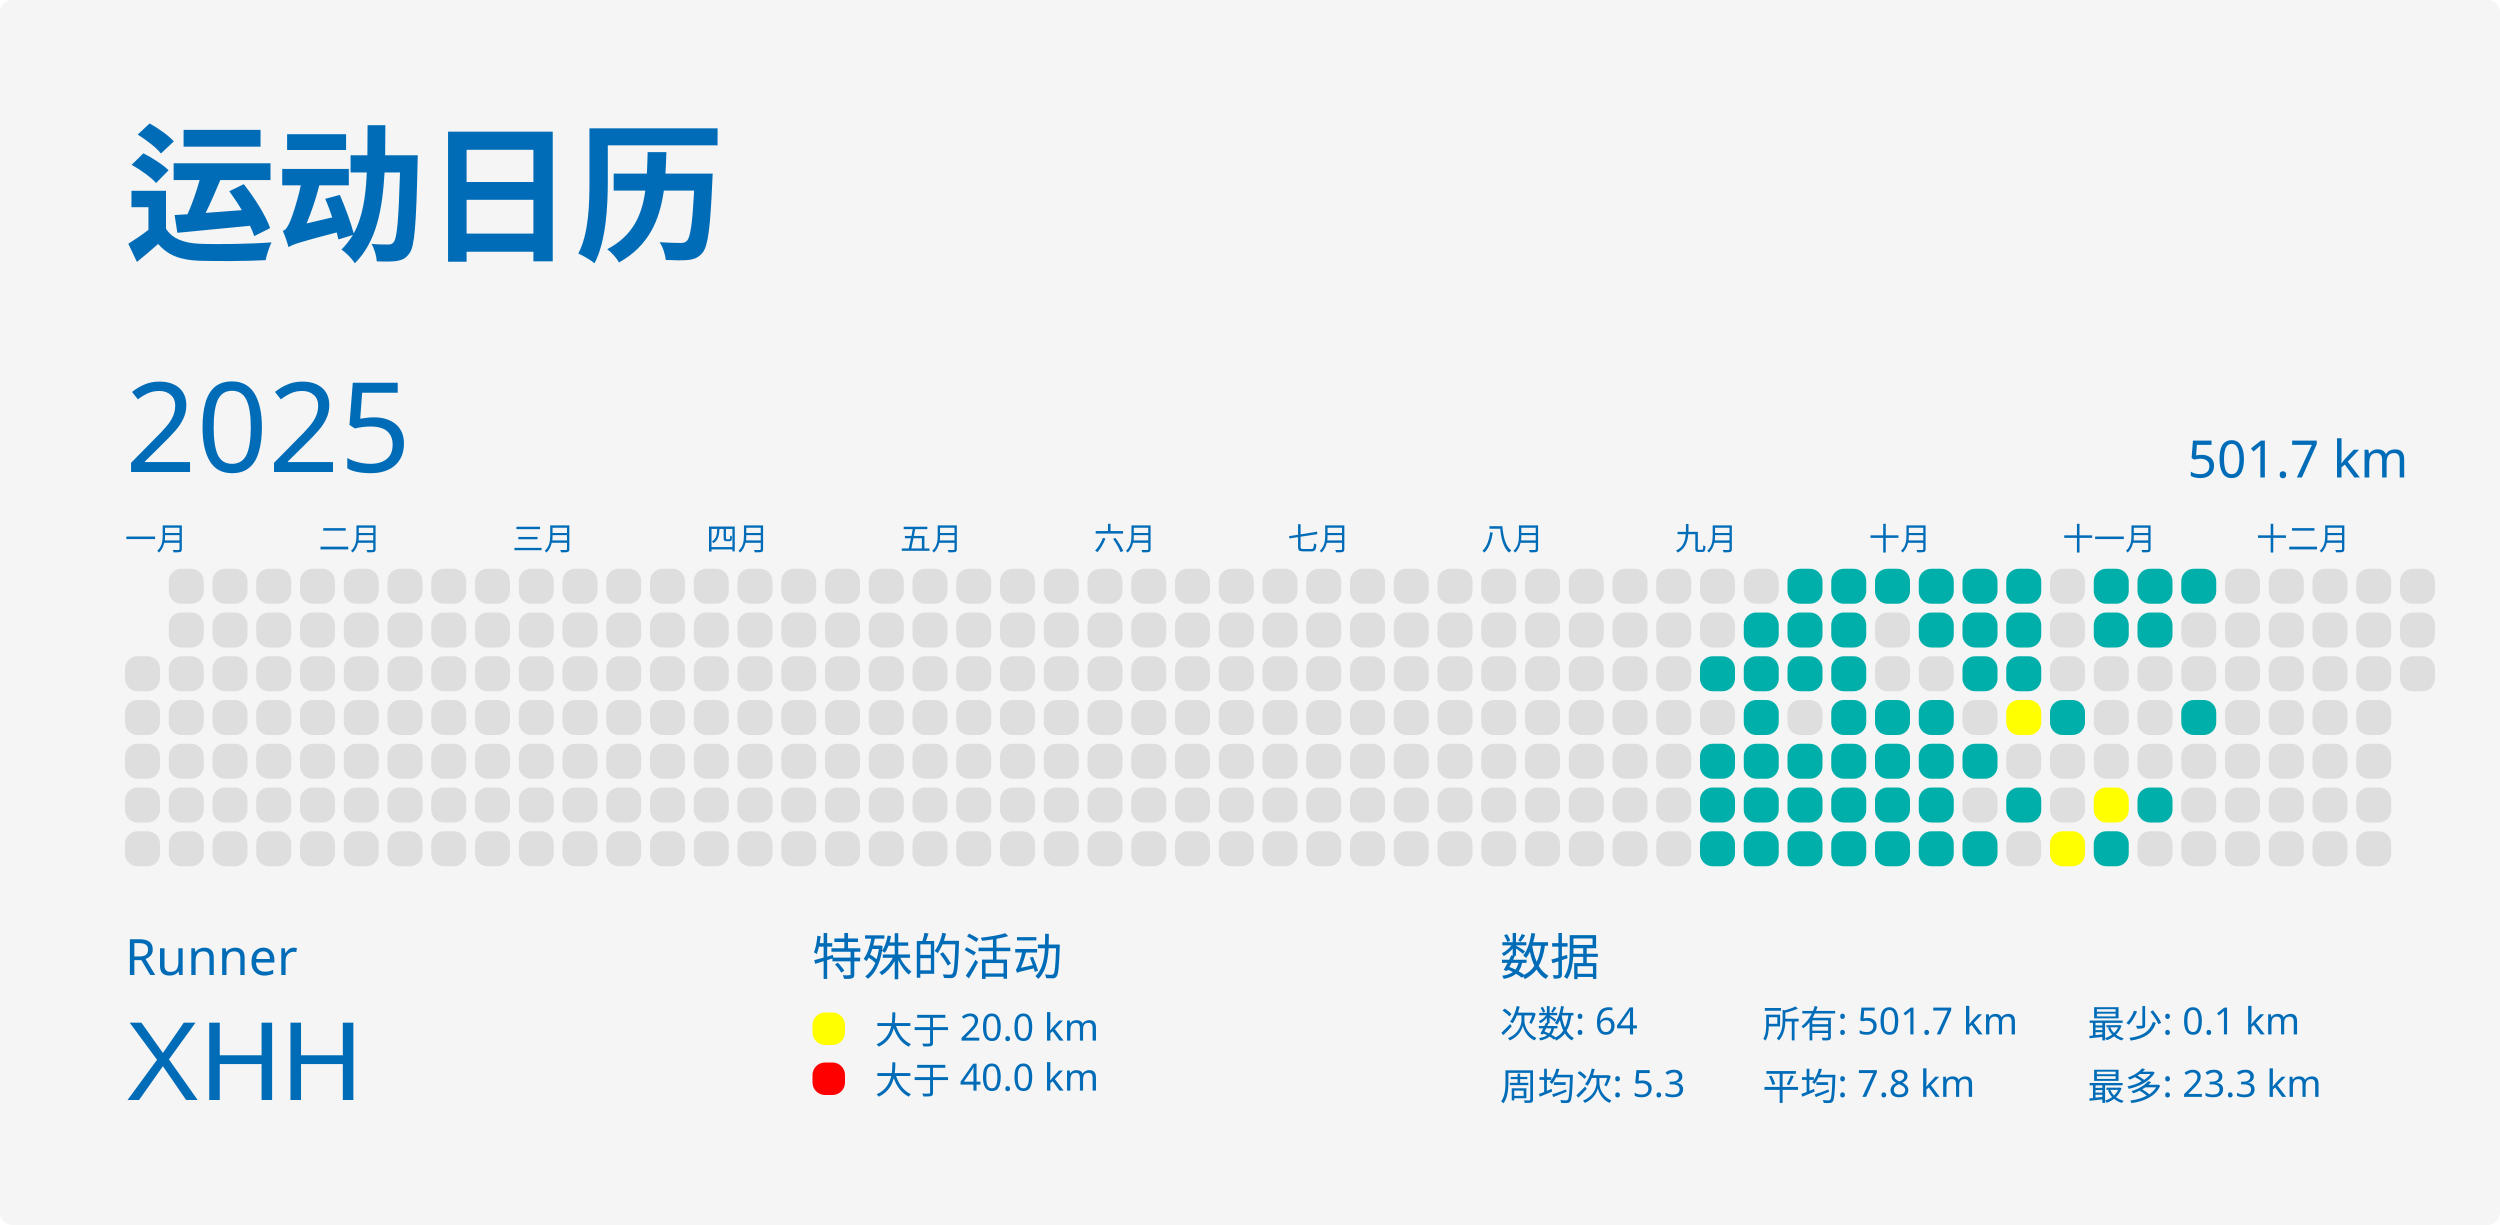
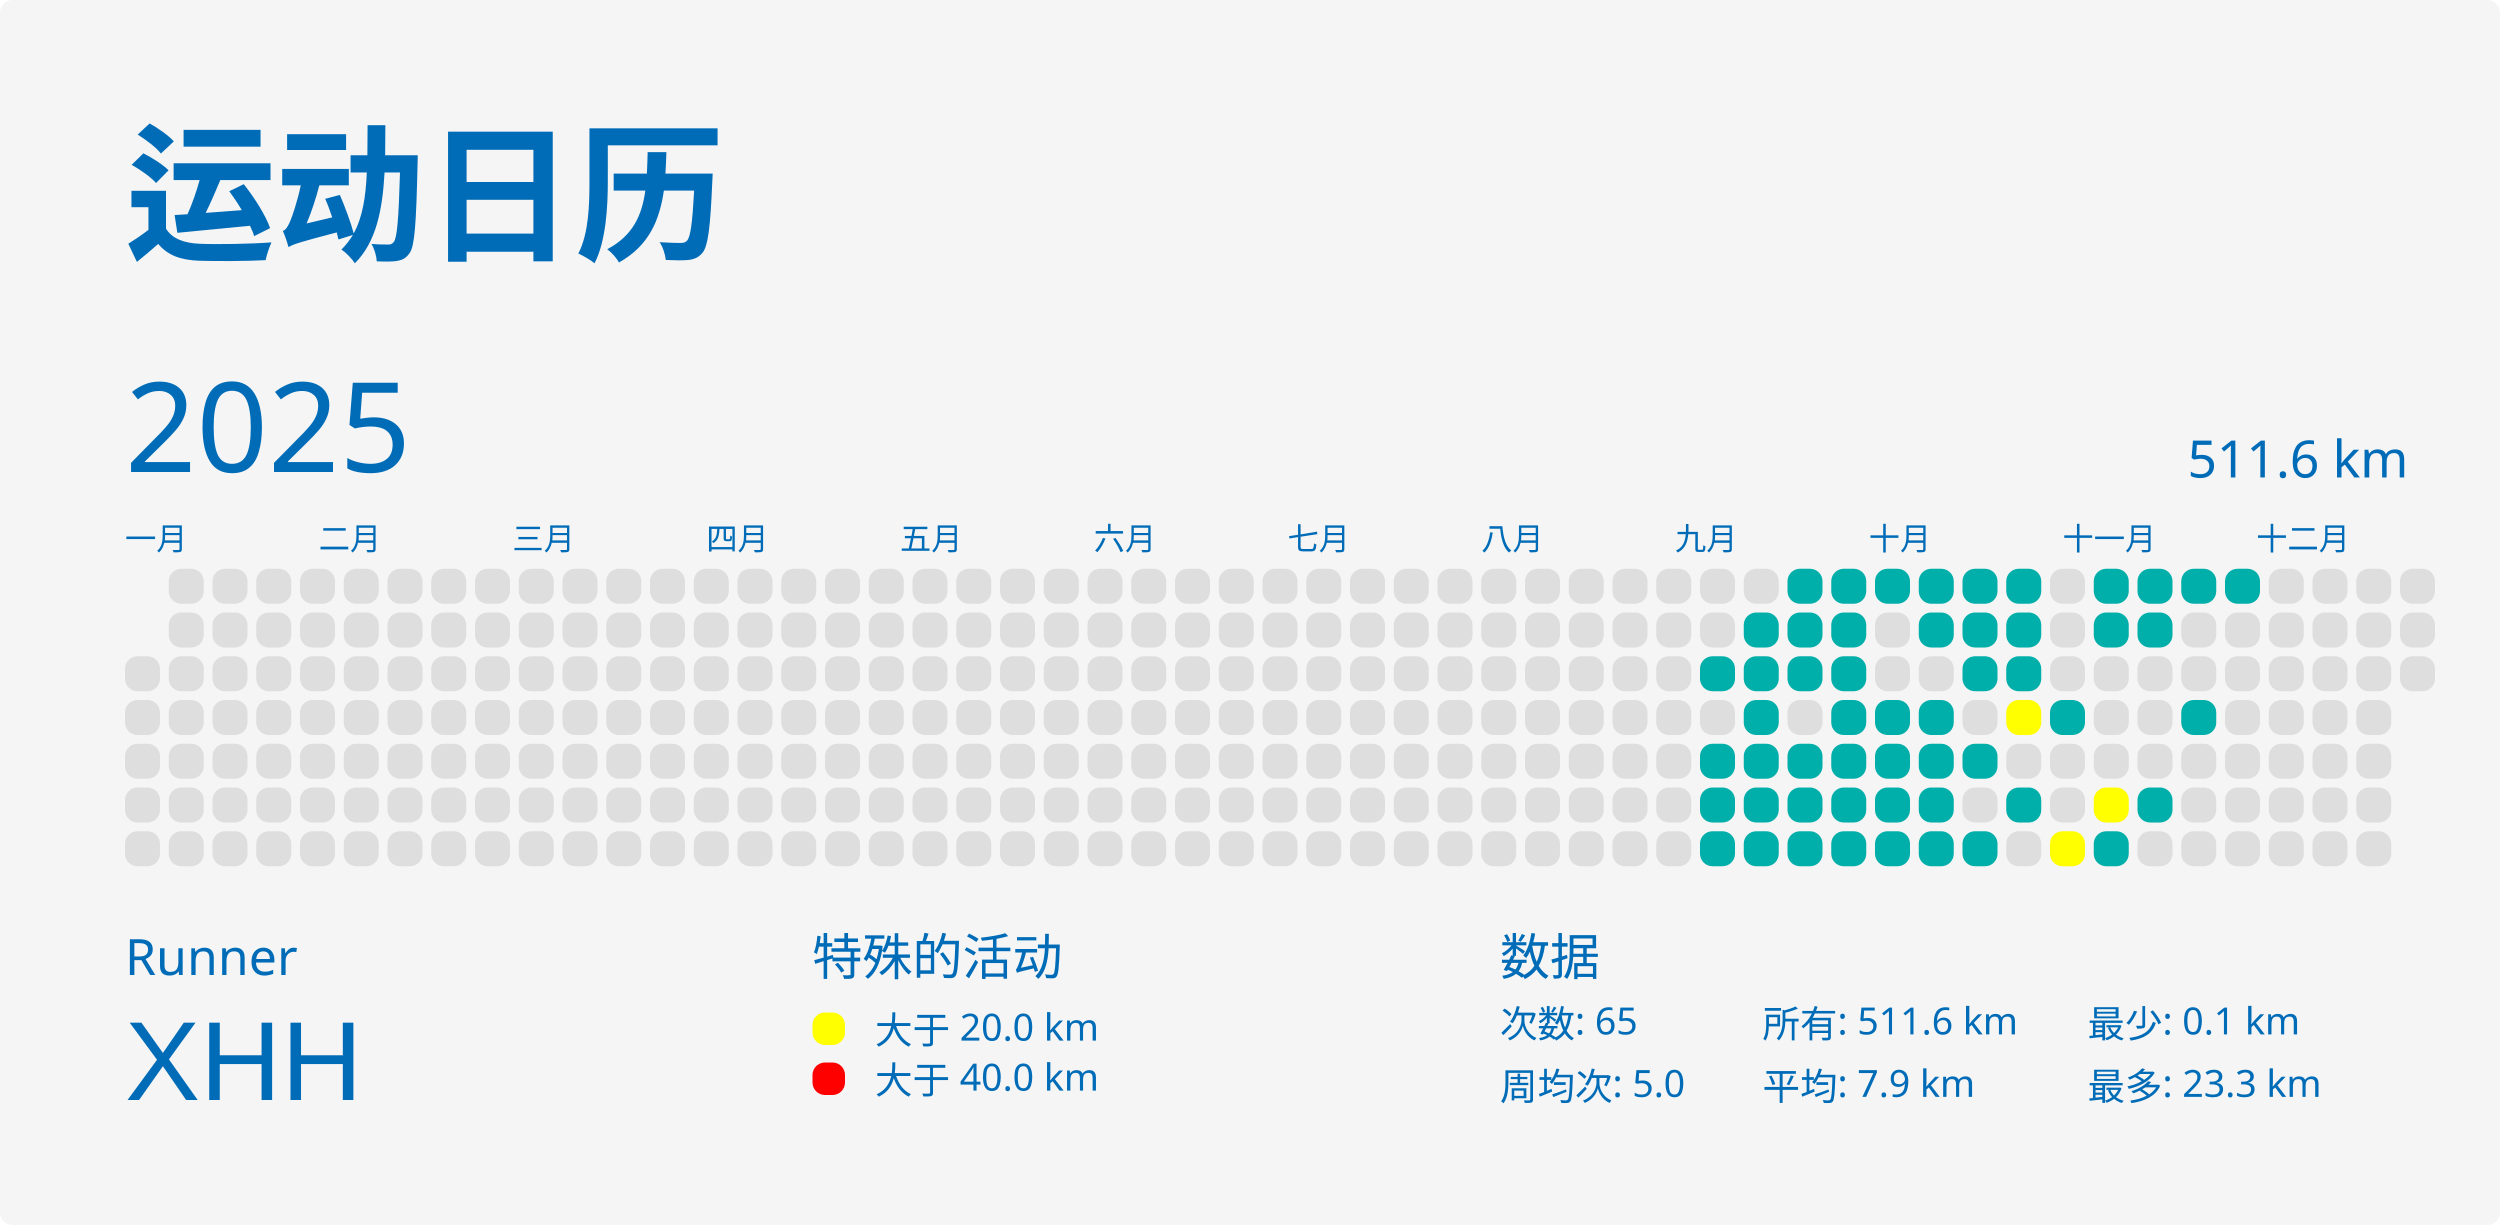
<svg xmlns="http://www.w3.org/2000/svg" baseProfile="full" height="98mm" version="1.1" viewBox="0,0,200,98" width="200mm">
  <defs />
  <rect fill="#f5f5f5" height="98" rx="1" ry="1" width="200" x="0" y="0" />
  <text fill="#006cb8" style="font-size:12px; font-family:MGI-Regular; font-weight:bold;" x="10" y="20">运动日历</text>
  <text fill="#006cb8" style="font-size:4px; font-family:MGI-Regular" x="10" y="78">Runner</text>
  <text fill="#006cb8" style="font-size:9px; font-family:Arial" x="10" y="88">XHH</text>
  <text fill="#006cb8" style="font-size:4px; font-family:MGI-Regular" x="65" y="78">特殊的活动</text>
  <rect fill="yellow" height="2.6" rx="1" ry="1" width="2.6" x="65" y="81" />
  <text fill="#006cb8" style="font-size:3px; font-family:MGI-Regular" x="70" y="83.5">大于 20.0 km</text>
  <rect fill="red" height="2.6" rx="1" ry="1" width="2.6" x="65" y="85" />
  <text fill="#006cb8" style="font-size:3px; font-family:MGI-Regular" x="70" y="87.5">大于 40.0 km</text>
  <text fill="#006cb8" style="font-size:4px; font-family:MGI-Regular" x="120" y="78">数据</text>
-   <text fill="#006cb8" style="font-size:3px; font-family:MGI-Regular" x="120" y="83">次数: 64</text>
-   <text fill="#006cb8" style="font-size:3px; font-family:MGI-Regular" x="120" y="88">周均次: 5.3</text>
-   <text fill="#006cb8" style="font-size:3px; font-family:MGI-Regular" x="141" y="83">所有: 501.7 km</text>
-   <text fill="#006cb8" style="font-size:3px; font-family:MGI-Regular" x="141" y="88">平均: 7.8 km</text>
+   <text fill="#006cb8" style="font-size:3px; font-family:MGI-Regular" x="120" y="83">次数: 65</text>
+   <text fill="#006cb8" style="font-size:3px; font-family:MGI-Regular" x="120" y="88">周均次: 5.0</text>
+   <text fill="#006cb8" style="font-size:3px; font-family:MGI-Regular" x="141" y="83">所有: 511.6 km</text>
+   <text fill="#006cb8" style="font-size:3px; font-family:MGI-Regular" x="141" y="88">平均: 7.9 km</text>
  <text fill="#006cb8" style="font-size:3px; font-family:MGI-Regular" x="167" y="83">最少: 0.1 km</text>
  <text fill="#006cb8" style="font-size:3px; font-family:MGI-Regular" x="167" y="88">最多: 23.3 km</text>
  <text dominant-baseline="hanging" fill="#006cb8" style="font-size:10.0px; font-family:MGI-Regular;" x="10" y="30">2025</text>
-   <text dominant-baseline="hanging" fill="#006cb8" style="font-size:4.125px; font-family:MGI-Regular;" x="175" y="35">501.7 km</text>
+   <text dominant-baseline="hanging" fill="#006cb8" style="font-size:4.125px; font-family:MGI-Regular;" x="175" y="35">511.6 km</text>
  <text fill="#006cb8" style="font-size:2.5px; font-family:MGI-Regular" x="10.0" y="44">一月</text>
  <text fill="#006cb8" style="font-size:2.5px; font-family:MGI-Regular" x="25.5" y="44">二月</text>
  <text fill="#006cb8" style="font-size:2.5px; font-family:MGI-Regular" x="41.0" y="44">三月</text>
  <text fill="#006cb8" style="font-size:2.5px; font-family:MGI-Regular" x="56.5" y="44">四月</text>
  <text fill="#006cb8" style="font-size:2.5px; font-family:MGI-Regular" x="72.0" y="44">五月</text>
  <text fill="#006cb8" style="font-size:2.5px; font-family:MGI-Regular" x="87.5" y="44">六月</text>
  <text fill="#006cb8" style="font-size:2.5px; font-family:MGI-Regular" x="103.0" y="44">七月</text>
  <text fill="#006cb8" style="font-size:2.5px; font-family:MGI-Regular" x="118.5" y="44">八月</text>
  <text fill="#006cb8" style="font-size:2.5px; font-family:MGI-Regular" x="134.0" y="44">九月</text>
  <text fill="#006cb8" style="font-size:2.5px; font-family:MGI-Regular" x="149.5" y="44">十月</text>
  <text fill="#006cb8" style="font-size:2.5px; font-family:MGI-Regular" x="165.0" y="44">十一月</text>
  <text fill="#006cb8" style="font-size:2.5px; font-family:MGI-Regular" x="180.5" y="44">十二月</text>
  <rect fill="#dedede" height="2.8" rx="1" ry="1" width="2.8" x="10.0" y="52.5" />
  <rect fill="#dedede" height="2.8" rx="1" ry="1" width="2.8" x="10.0" y="56.0" />
  <rect fill="#dedede" height="2.8" rx="1" ry="1" width="2.8" x="10.0" y="59.5" />
  <rect fill="#dedede" height="2.8" rx="1" ry="1" width="2.8" x="10.0" y="63.0" />
  <rect fill="#dedede" height="2.8" rx="1" ry="1" width="2.8" x="10.0" y="66.5" />
  <rect fill="#dedede" height="2.8" rx="1" ry="1" width="2.8" x="13.5" y="45.5" />
  <rect fill="#dedede" height="2.8" rx="1" ry="1" width="2.8" x="13.5" y="49.0" />
  <rect fill="#dedede" height="2.8" rx="1" ry="1" width="2.8" x="13.5" y="52.5" />
  <rect fill="#dedede" height="2.8" rx="1" ry="1" width="2.8" x="13.5" y="56.0" />
  <rect fill="#dedede" height="2.8" rx="1" ry="1" width="2.8" x="13.5" y="59.5" />
  <rect fill="#dedede" height="2.8" rx="1" ry="1" width="2.8" x="13.5" y="63.0" />
  <rect fill="#dedede" height="2.8" rx="1" ry="1" width="2.8" x="13.5" y="66.5" />
  <rect fill="#dedede" height="2.8" rx="1" ry="1" width="2.8" x="17.0" y="45.5" />
  <rect fill="#dedede" height="2.8" rx="1" ry="1" width="2.8" x="17.0" y="49.0" />
  <rect fill="#dedede" height="2.8" rx="1" ry="1" width="2.8" x="17.0" y="52.5" />
  <rect fill="#dedede" height="2.8" rx="1" ry="1" width="2.8" x="17.0" y="56.0" />
  <rect fill="#dedede" height="2.8" rx="1" ry="1" width="2.8" x="17.0" y="59.5" />
  <rect fill="#dedede" height="2.8" rx="1" ry="1" width="2.8" x="17.0" y="63.0" />
  <rect fill="#dedede" height="2.8" rx="1" ry="1" width="2.8" x="17.0" y="66.5" />
  <rect fill="#dedede" height="2.8" rx="1" ry="1" width="2.8" x="20.5" y="45.5" />
  <rect fill="#dedede" height="2.8" rx="1" ry="1" width="2.8" x="20.5" y="49.0" />
  <rect fill="#dedede" height="2.8" rx="1" ry="1" width="2.8" x="20.5" y="52.5" />
  <rect fill="#dedede" height="2.8" rx="1" ry="1" width="2.8" x="20.5" y="56.0" />
  <rect fill="#dedede" height="2.8" rx="1" ry="1" width="2.8" x="20.5" y="59.5" />
  <rect fill="#dedede" height="2.8" rx="1" ry="1" width="2.8" x="20.5" y="63.0" />
  <rect fill="#dedede" height="2.8" rx="1" ry="1" width="2.8" x="20.5" y="66.5" />
  <rect fill="#dedede" height="2.8" rx="1" ry="1" width="2.8" x="24.0" y="45.5" />
  <rect fill="#dedede" height="2.8" rx="1" ry="1" width="2.8" x="24.0" y="49.0" />
  <rect fill="#dedede" height="2.8" rx="1" ry="1" width="2.8" x="24.0" y="52.5" />
  <rect fill="#dedede" height="2.8" rx="1" ry="1" width="2.8" x="24.0" y="56.0" />
  <rect fill="#dedede" height="2.8" rx="1" ry="1" width="2.8" x="24.0" y="59.5" />
  <rect fill="#dedede" height="2.8" rx="1" ry="1" width="2.8" x="24.0" y="63.0" />
  <rect fill="#dedede" height="2.8" rx="1" ry="1" width="2.8" x="24.0" y="66.5" />
  <rect fill="#dedede" height="2.8" rx="1" ry="1" width="2.8" x="27.5" y="45.5" />
  <rect fill="#dedede" height="2.8" rx="1" ry="1" width="2.8" x="27.5" y="49.0" />
  <rect fill="#dedede" height="2.8" rx="1" ry="1" width="2.8" x="27.5" y="52.5" />
  <rect fill="#dedede" height="2.8" rx="1" ry="1" width="2.8" x="27.5" y="56.0" />
  <rect fill="#dedede" height="2.8" rx="1" ry="1" width="2.8" x="27.5" y="59.5" />
  <rect fill="#dedede" height="2.8" rx="1" ry="1" width="2.8" x="27.5" y="63.0" />
  <rect fill="#dedede" height="2.8" rx="1" ry="1" width="2.8" x="27.5" y="66.5" />
  <rect fill="#dedede" height="2.8" rx="1" ry="1" width="2.8" x="31.0" y="45.5" />
  <rect fill="#dedede" height="2.8" rx="1" ry="1" width="2.8" x="31.0" y="49.0" />
  <rect fill="#dedede" height="2.8" rx="1" ry="1" width="2.8" x="31.0" y="52.5" />
  <rect fill="#dedede" height="2.8" rx="1" ry="1" width="2.8" x="31.0" y="56.0" />
  <rect fill="#dedede" height="2.8" rx="1" ry="1" width="2.8" x="31.0" y="59.5" />
  <rect fill="#dedede" height="2.8" rx="1" ry="1" width="2.8" x="31.0" y="63.0" />
  <rect fill="#dedede" height="2.8" rx="1" ry="1" width="2.8" x="31.0" y="66.5" />
  <rect fill="#dedede" height="2.8" rx="1" ry="1" width="2.8" x="34.5" y="45.5" />
  <rect fill="#dedede" height="2.8" rx="1" ry="1" width="2.8" x="34.5" y="49.0" />
  <rect fill="#dedede" height="2.8" rx="1" ry="1" width="2.8" x="34.5" y="52.5" />
  <rect fill="#dedede" height="2.8" rx="1" ry="1" width="2.8" x="34.5" y="56.0" />
  <rect fill="#dedede" height="2.8" rx="1" ry="1" width="2.8" x="34.5" y="59.5" />
  <rect fill="#dedede" height="2.8" rx="1" ry="1" width="2.8" x="34.5" y="63.0" />
  <rect fill="#dedede" height="2.8" rx="1" ry="1" width="2.8" x="34.5" y="66.5" />
  <rect fill="#dedede" height="2.8" rx="1" ry="1" width="2.8" x="38.0" y="45.5" />
  <rect fill="#dedede" height="2.8" rx="1" ry="1" width="2.8" x="38.0" y="49.0" />
  <rect fill="#dedede" height="2.8" rx="1" ry="1" width="2.8" x="38.0" y="52.5" />
  <rect fill="#dedede" height="2.8" rx="1" ry="1" width="2.8" x="38.0" y="56.0" />
  <rect fill="#dedede" height="2.8" rx="1" ry="1" width="2.8" x="38.0" y="59.5" />
  <rect fill="#dedede" height="2.8" rx="1" ry="1" width="2.8" x="38.0" y="63.0" />
  <rect fill="#dedede" height="2.8" rx="1" ry="1" width="2.8" x="38.0" y="66.5" />
  <rect fill="#dedede" height="2.8" rx="1" ry="1" width="2.8" x="41.5" y="45.5" />
  <rect fill="#dedede" height="2.8" rx="1" ry="1" width="2.8" x="41.5" y="49.0" />
  <rect fill="#dedede" height="2.8" rx="1" ry="1" width="2.8" x="41.5" y="52.5" />
  <rect fill="#dedede" height="2.8" rx="1" ry="1" width="2.8" x="41.5" y="56.0" />
  <rect fill="#dedede" height="2.8" rx="1" ry="1" width="2.8" x="41.5" y="59.5" />
  <rect fill="#dedede" height="2.8" rx="1" ry="1" width="2.8" x="41.5" y="63.0" />
  <rect fill="#dedede" height="2.8" rx="1" ry="1" width="2.8" x="41.5" y="66.5" />
  <rect fill="#dedede" height="2.8" rx="1" ry="1" width="2.8" x="45.0" y="45.5" />
  <rect fill="#dedede" height="2.8" rx="1" ry="1" width="2.8" x="45.0" y="49.0" />
  <rect fill="#dedede" height="2.8" rx="1" ry="1" width="2.8" x="45.0" y="52.5" />
  <rect fill="#dedede" height="2.8" rx="1" ry="1" width="2.8" x="45.0" y="56.0" />
  <rect fill="#dedede" height="2.8" rx="1" ry="1" width="2.8" x="45.0" y="59.5" />
  <rect fill="#dedede" height="2.8" rx="1" ry="1" width="2.8" x="45.0" y="63.0" />
  <rect fill="#dedede" height="2.8" rx="1" ry="1" width="2.8" x="45.0" y="66.5" />
  <rect fill="#dedede" height="2.8" rx="1" ry="1" width="2.8" x="48.5" y="45.5" />
  <rect fill="#dedede" height="2.8" rx="1" ry="1" width="2.8" x="48.5" y="49.0" />
  <rect fill="#dedede" height="2.8" rx="1" ry="1" width="2.8" x="48.5" y="52.5" />
  <rect fill="#dedede" height="2.8" rx="1" ry="1" width="2.8" x="48.5" y="56.0" />
  <rect fill="#dedede" height="2.8" rx="1" ry="1" width="2.8" x="48.5" y="59.5" />
  <rect fill="#dedede" height="2.8" rx="1" ry="1" width="2.8" x="48.5" y="63.0" />
  <rect fill="#dedede" height="2.8" rx="1" ry="1" width="2.8" x="48.5" y="66.5" />
  <rect fill="#dedede" height="2.8" rx="1" ry="1" width="2.8" x="52.0" y="45.5" />
  <rect fill="#dedede" height="2.8" rx="1" ry="1" width="2.8" x="52.0" y="49.0" />
  <rect fill="#dedede" height="2.8" rx="1" ry="1" width="2.8" x="52.0" y="52.5" />
  <rect fill="#dedede" height="2.8" rx="1" ry="1" width="2.8" x="52.0" y="56.0" />
  <rect fill="#dedede" height="2.8" rx="1" ry="1" width="2.8" x="52.0" y="59.5" />
  <rect fill="#dedede" height="2.8" rx="1" ry="1" width="2.8" x="52.0" y="63.0" />
  <rect fill="#dedede" height="2.8" rx="1" ry="1" width="2.8" x="52.0" y="66.5" />
  <rect fill="#dedede" height="2.8" rx="1" ry="1" width="2.8" x="55.5" y="45.5" />
  <rect fill="#dedede" height="2.8" rx="1" ry="1" width="2.8" x="55.5" y="49.0" />
  <rect fill="#dedede" height="2.8" rx="1" ry="1" width="2.8" x="55.5" y="52.5" />
  <rect fill="#dedede" height="2.8" rx="1" ry="1" width="2.8" x="55.5" y="56.0" />
  <rect fill="#dedede" height="2.8" rx="1" ry="1" width="2.8" x="55.5" y="59.5" />
  <rect fill="#dedede" height="2.8" rx="1" ry="1" width="2.8" x="55.5" y="63.0" />
  <rect fill="#dedede" height="2.8" rx="1" ry="1" width="2.8" x="55.5" y="66.5" />
  <rect fill="#dedede" height="2.8" rx="1" ry="1" width="2.8" x="59.0" y="45.5" />
  <rect fill="#dedede" height="2.8" rx="1" ry="1" width="2.8" x="59.0" y="49.0" />
  <rect fill="#dedede" height="2.8" rx="1" ry="1" width="2.8" x="59.0" y="52.5" />
  <rect fill="#dedede" height="2.8" rx="1" ry="1" width="2.8" x="59.0" y="56.0" />
  <rect fill="#dedede" height="2.8" rx="1" ry="1" width="2.8" x="59.0" y="59.5" />
  <rect fill="#dedede" height="2.8" rx="1" ry="1" width="2.8" x="59.0" y="63.0" />
  <rect fill="#dedede" height="2.8" rx="1" ry="1" width="2.8" x="59.0" y="66.5" />
  <rect fill="#dedede" height="2.8" rx="1" ry="1" width="2.8" x="62.5" y="45.5" />
  <rect fill="#dedede" height="2.8" rx="1" ry="1" width="2.8" x="62.5" y="49.0" />
  <rect fill="#dedede" height="2.8" rx="1" ry="1" width="2.8" x="62.5" y="52.5" />
  <rect fill="#dedede" height="2.8" rx="1" ry="1" width="2.8" x="62.5" y="56.0" />
  <rect fill="#dedede" height="2.8" rx="1" ry="1" width="2.8" x="62.5" y="59.5" />
  <rect fill="#dedede" height="2.8" rx="1" ry="1" width="2.8" x="62.5" y="63.0" />
  <rect fill="#dedede" height="2.8" rx="1" ry="1" width="2.8" x="62.5" y="66.5" />
  <rect fill="#dedede" height="2.8" rx="1" ry="1" width="2.8" x="66.0" y="45.5" />
  <rect fill="#dedede" height="2.8" rx="1" ry="1" width="2.8" x="66.0" y="49.0" />
  <rect fill="#dedede" height="2.8" rx="1" ry="1" width="2.8" x="66.0" y="52.5" />
  <rect fill="#dedede" height="2.8" rx="1" ry="1" width="2.8" x="66.0" y="56.0" />
  <rect fill="#dedede" height="2.8" rx="1" ry="1" width="2.8" x="66.0" y="59.5" />
  <rect fill="#dedede" height="2.8" rx="1" ry="1" width="2.8" x="66.0" y="63.0" />
  <rect fill="#dedede" height="2.8" rx="1" ry="1" width="2.8" x="66.0" y="66.5" />
  <rect fill="#dedede" height="2.8" rx="1" ry="1" width="2.8" x="69.5" y="45.5" />
  <rect fill="#dedede" height="2.8" rx="1" ry="1" width="2.8" x="69.5" y="49.0" />
  <rect fill="#dedede" height="2.8" rx="1" ry="1" width="2.8" x="69.5" y="52.5" />
  <rect fill="#dedede" height="2.8" rx="1" ry="1" width="2.8" x="69.5" y="56.0" />
  <rect fill="#dedede" height="2.8" rx="1" ry="1" width="2.8" x="69.5" y="59.5" />
  <rect fill="#dedede" height="2.8" rx="1" ry="1" width="2.8" x="69.5" y="63.0" />
  <rect fill="#dedede" height="2.8" rx="1" ry="1" width="2.8" x="69.5" y="66.5" />
  <rect fill="#dedede" height="2.8" rx="1" ry="1" width="2.8" x="73.0" y="45.5" />
  <rect fill="#dedede" height="2.8" rx="1" ry="1" width="2.8" x="73.0" y="49.0" />
  <rect fill="#dedede" height="2.8" rx="1" ry="1" width="2.8" x="73.0" y="52.5" />
  <rect fill="#dedede" height="2.8" rx="1" ry="1" width="2.8" x="73.0" y="56.0" />
  <rect fill="#dedede" height="2.8" rx="1" ry="1" width="2.8" x="73.0" y="59.5" />
  <rect fill="#dedede" height="2.8" rx="1" ry="1" width="2.8" x="73.0" y="63.0" />
  <rect fill="#dedede" height="2.8" rx="1" ry="1" width="2.8" x="73.0" y="66.5" />
  <rect fill="#dedede" height="2.8" rx="1" ry="1" width="2.8" x="76.5" y="45.5" />
  <rect fill="#dedede" height="2.8" rx="1" ry="1" width="2.8" x="76.5" y="49.0" />
  <rect fill="#dedede" height="2.8" rx="1" ry="1" width="2.8" x="76.5" y="52.5" />
  <rect fill="#dedede" height="2.8" rx="1" ry="1" width="2.8" x="76.5" y="56.0" />
  <rect fill="#dedede" height="2.8" rx="1" ry="1" width="2.8" x="76.5" y="59.5" />
  <rect fill="#dedede" height="2.8" rx="1" ry="1" width="2.8" x="76.5" y="63.0" />
  <rect fill="#dedede" height="2.8" rx="1" ry="1" width="2.8" x="76.5" y="66.5" />
  <rect fill="#dedede" height="2.8" rx="1" ry="1" width="2.8" x="80.0" y="45.5" />
  <rect fill="#dedede" height="2.8" rx="1" ry="1" width="2.8" x="80.0" y="49.0" />
  <rect fill="#dedede" height="2.8" rx="1" ry="1" width="2.8" x="80.0" y="52.5" />
  <rect fill="#dedede" height="2.8" rx="1" ry="1" width="2.8" x="80.0" y="56.0" />
  <rect fill="#dedede" height="2.8" rx="1" ry="1" width="2.8" x="80.0" y="59.5" />
  <rect fill="#dedede" height="2.8" rx="1" ry="1" width="2.8" x="80.0" y="63.0" />
  <rect fill="#dedede" height="2.8" rx="1" ry="1" width="2.8" x="80.0" y="66.5" />
  <rect fill="#dedede" height="2.8" rx="1" ry="1" width="2.8" x="83.5" y="45.5" />
  <rect fill="#dedede" height="2.8" rx="1" ry="1" width="2.8" x="83.5" y="49.0" />
  <rect fill="#dedede" height="2.8" rx="1" ry="1" width="2.8" x="83.5" y="52.5" />
  <rect fill="#dedede" height="2.8" rx="1" ry="1" width="2.8" x="83.5" y="56.0" />
  <rect fill="#dedede" height="2.8" rx="1" ry="1" width="2.8" x="83.5" y="59.5" />
  <rect fill="#dedede" height="2.8" rx="1" ry="1" width="2.8" x="83.5" y="63.0" />
  <rect fill="#dedede" height="2.8" rx="1" ry="1" width="2.8" x="83.5" y="66.5" />
  <rect fill="#dedede" height="2.8" rx="1" ry="1" width="2.8" x="87.0" y="45.5" />
  <rect fill="#dedede" height="2.8" rx="1" ry="1" width="2.8" x="87.0" y="49.0" />
  <rect fill="#dedede" height="2.8" rx="1" ry="1" width="2.8" x="87.0" y="52.5" />
  <rect fill="#dedede" height="2.8" rx="1" ry="1" width="2.8" x="87.0" y="56.0" />
  <rect fill="#dedede" height="2.8" rx="1" ry="1" width="2.8" x="87.0" y="59.5" />
  <rect fill="#dedede" height="2.8" rx="1" ry="1" width="2.8" x="87.0" y="63.0" />
  <rect fill="#dedede" height="2.8" rx="1" ry="1" width="2.8" x="87.0" y="66.5" />
  <rect fill="#dedede" height="2.8" rx="1" ry="1" width="2.8" x="90.5" y="45.5" />
  <rect fill="#dedede" height="2.8" rx="1" ry="1" width="2.8" x="90.5" y="49.0" />
  <rect fill="#dedede" height="2.8" rx="1" ry="1" width="2.8" x="90.5" y="52.5" />
  <rect fill="#dedede" height="2.8" rx="1" ry="1" width="2.8" x="90.5" y="56.0" />
  <rect fill="#dedede" height="2.8" rx="1" ry="1" width="2.8" x="90.5" y="59.5" />
  <rect fill="#dedede" height="2.8" rx="1" ry="1" width="2.8" x="90.5" y="63.0" />
  <rect fill="#dedede" height="2.8" rx="1" ry="1" width="2.8" x="90.5" y="66.5" />
  <rect fill="#dedede" height="2.8" rx="1" ry="1" width="2.8" x="94.0" y="45.5" />
  <rect fill="#dedede" height="2.8" rx="1" ry="1" width="2.8" x="94.0" y="49.0" />
  <rect fill="#dedede" height="2.8" rx="1" ry="1" width="2.8" x="94.0" y="52.5" />
  <rect fill="#dedede" height="2.8" rx="1" ry="1" width="2.8" x="94.0" y="56.0" />
  <rect fill="#dedede" height="2.8" rx="1" ry="1" width="2.8" x="94.0" y="59.5" />
  <rect fill="#dedede" height="2.8" rx="1" ry="1" width="2.8" x="94.0" y="63.0" />
  <rect fill="#dedede" height="2.8" rx="1" ry="1" width="2.8" x="94.0" y="66.5" />
  <rect fill="#dedede" height="2.8" rx="1" ry="1" width="2.8" x="97.5" y="45.5" />
  <rect fill="#dedede" height="2.8" rx="1" ry="1" width="2.8" x="97.5" y="49.0" />
  <rect fill="#dedede" height="2.8" rx="1" ry="1" width="2.8" x="97.5" y="52.5" />
  <rect fill="#dedede" height="2.8" rx="1" ry="1" width="2.8" x="97.5" y="56.0" />
  <rect fill="#dedede" height="2.8" rx="1" ry="1" width="2.8" x="97.5" y="59.5" />
  <rect fill="#dedede" height="2.8" rx="1" ry="1" width="2.8" x="97.5" y="63.0" />
  <rect fill="#dedede" height="2.8" rx="1" ry="1" width="2.8" x="97.5" y="66.5" />
  <rect fill="#dedede" height="2.8" rx="1" ry="1" width="2.8" x="101.0" y="45.5" />
  <rect fill="#dedede" height="2.8" rx="1" ry="1" width="2.8" x="101.0" y="49.0" />
  <rect fill="#dedede" height="2.8" rx="1" ry="1" width="2.8" x="101.0" y="52.5" />
  <rect fill="#dedede" height="2.8" rx="1" ry="1" width="2.8" x="101.0" y="56.0" />
  <rect fill="#dedede" height="2.8" rx="1" ry="1" width="2.8" x="101.0" y="59.5" />
  <rect fill="#dedede" height="2.8" rx="1" ry="1" width="2.8" x="101.0" y="63.0" />
  <rect fill="#dedede" height="2.8" rx="1" ry="1" width="2.8" x="101.0" y="66.5" />
  <rect fill="#dedede" height="2.8" rx="1" ry="1" width="2.8" x="104.5" y="45.5" />
  <rect fill="#dedede" height="2.8" rx="1" ry="1" width="2.8" x="104.5" y="49.0" />
  <rect fill="#dedede" height="2.8" rx="1" ry="1" width="2.8" x="104.5" y="52.5" />
  <rect fill="#dedede" height="2.8" rx="1" ry="1" width="2.8" x="104.5" y="56.0" />
  <rect fill="#dedede" height="2.8" rx="1" ry="1" width="2.8" x="104.5" y="59.5" />
  <rect fill="#dedede" height="2.8" rx="1" ry="1" width="2.8" x="104.5" y="63.0" />
  <rect fill="#dedede" height="2.8" rx="1" ry="1" width="2.8" x="104.5" y="66.5" />
  <rect fill="#dedede" height="2.8" rx="1" ry="1" width="2.8" x="108.0" y="45.5" />
  <rect fill="#dedede" height="2.8" rx="1" ry="1" width="2.8" x="108.0" y="49.0" />
  <rect fill="#dedede" height="2.8" rx="1" ry="1" width="2.8" x="108.0" y="52.5" />
  <rect fill="#dedede" height="2.8" rx="1" ry="1" width="2.8" x="108.0" y="56.0" />
  <rect fill="#dedede" height="2.8" rx="1" ry="1" width="2.8" x="108.0" y="59.5" />
  <rect fill="#dedede" height="2.8" rx="1" ry="1" width="2.8" x="108.0" y="63.0" />
  <rect fill="#dedede" height="2.8" rx="1" ry="1" width="2.8" x="108.0" y="66.5" />
  <rect fill="#dedede" height="2.8" rx="1" ry="1" width="2.8" x="111.5" y="45.5" />
  <rect fill="#dedede" height="2.8" rx="1" ry="1" width="2.8" x="111.5" y="49.0" />
  <rect fill="#dedede" height="2.8" rx="1" ry="1" width="2.8" x="111.5" y="52.5" />
  <rect fill="#dedede" height="2.8" rx="1" ry="1" width="2.8" x="111.5" y="56.0" />
  <rect fill="#dedede" height="2.8" rx="1" ry="1" width="2.8" x="111.5" y="59.5" />
  <rect fill="#dedede" height="2.8" rx="1" ry="1" width="2.8" x="111.5" y="63.0" />
  <rect fill="#dedede" height="2.8" rx="1" ry="1" width="2.8" x="111.5" y="66.5" />
  <rect fill="#dedede" height="2.8" rx="1" ry="1" width="2.8" x="115.0" y="45.5" />
  <rect fill="#dedede" height="2.8" rx="1" ry="1" width="2.8" x="115.0" y="49.0" />
  <rect fill="#dedede" height="2.8" rx="1" ry="1" width="2.8" x="115.0" y="52.5" />
  <rect fill="#dedede" height="2.8" rx="1" ry="1" width="2.8" x="115.0" y="56.0" />
  <rect fill="#dedede" height="2.8" rx="1" ry="1" width="2.8" x="115.0" y="59.5" />
  <rect fill="#dedede" height="2.8" rx="1" ry="1" width="2.8" x="115.0" y="63.0" />
  <rect fill="#dedede" height="2.8" rx="1" ry="1" width="2.8" x="115.0" y="66.5" />
  <rect fill="#dedede" height="2.8" rx="1" ry="1" width="2.8" x="118.5" y="45.5" />
  <rect fill="#dedede" height="2.8" rx="1" ry="1" width="2.8" x="118.5" y="49.0" />
  <rect fill="#dedede" height="2.8" rx="1" ry="1" width="2.8" x="118.5" y="52.5" />
  <rect fill="#dedede" height="2.8" rx="1" ry="1" width="2.8" x="118.5" y="56.0" />
  <rect fill="#dedede" height="2.8" rx="1" ry="1" width="2.8" x="118.5" y="59.5" />
  <rect fill="#dedede" height="2.8" rx="1" ry="1" width="2.8" x="118.5" y="63.0" />
  <rect fill="#dedede" height="2.8" rx="1" ry="1" width="2.8" x="118.5" y="66.5" />
  <rect fill="#dedede" height="2.8" rx="1" ry="1" width="2.8" x="122.0" y="45.5" />
  <rect fill="#dedede" height="2.8" rx="1" ry="1" width="2.8" x="122.0" y="49.0" />
  <rect fill="#dedede" height="2.8" rx="1" ry="1" width="2.8" x="122.0" y="52.5" />
  <rect fill="#dedede" height="2.8" rx="1" ry="1" width="2.8" x="122.0" y="56.0" />
  <rect fill="#dedede" height="2.8" rx="1" ry="1" width="2.8" x="122.0" y="59.5" />
  <rect fill="#dedede" height="2.8" rx="1" ry="1" width="2.8" x="122.0" y="63.0" />
  <rect fill="#dedede" height="2.8" rx="1" ry="1" width="2.8" x="122.0" y="66.5" />
  <rect fill="#dedede" height="2.8" rx="1" ry="1" width="2.8" x="125.5" y="45.5" />
  <rect fill="#dedede" height="2.8" rx="1" ry="1" width="2.8" x="125.5" y="49.0" />
  <rect fill="#dedede" height="2.8" rx="1" ry="1" width="2.8" x="125.5" y="52.5" />
  <rect fill="#dedede" height="2.8" rx="1" ry="1" width="2.8" x="125.5" y="56.0" />
  <rect fill="#dedede" height="2.8" rx="1" ry="1" width="2.8" x="125.5" y="59.5" />
  <rect fill="#dedede" height="2.8" rx="1" ry="1" width="2.8" x="125.5" y="63.0" />
  <rect fill="#dedede" height="2.8" rx="1" ry="1" width="2.8" x="125.5" y="66.5" />
  <rect fill="#dedede" height="2.8" rx="1" ry="1" width="2.8" x="129.0" y="45.5" />
  <rect fill="#dedede" height="2.8" rx="1" ry="1" width="2.8" x="129.0" y="49.0" />
  <rect fill="#dedede" height="2.8" rx="1" ry="1" width="2.8" x="129.0" y="52.5" />
  <rect fill="#dedede" height="2.8" rx="1" ry="1" width="2.8" x="129.0" y="56.0" />
  <rect fill="#dedede" height="2.8" rx="1" ry="1" width="2.8" x="129.0" y="59.5" />
  <rect fill="#dedede" height="2.8" rx="1" ry="1" width="2.8" x="129.0" y="63.0" />
  <rect fill="#dedede" height="2.8" rx="1" ry="1" width="2.8" x="129.0" y="66.5" />
  <rect fill="#dedede" height="2.8" rx="1" ry="1" width="2.8" x="132.5" y="45.5" />
  <rect fill="#dedede" height="2.8" rx="1" ry="1" width="2.8" x="132.5" y="49.0" />
  <rect fill="#dedede" height="2.8" rx="1" ry="1" width="2.8" x="132.5" y="52.5" />
  <rect fill="#dedede" height="2.8" rx="1" ry="1" width="2.8" x="132.5" y="56.0" />
  <rect fill="#dedede" height="2.8" rx="1" ry="1" width="2.8" x="132.5" y="59.5" />
  <rect fill="#dedede" height="2.8" rx="1" ry="1" width="2.8" x="132.5" y="63.0" />
  <rect fill="#dedede" height="2.8" rx="1" ry="1" width="2.8" x="132.5" y="66.5" />
  <rect fill="#dedede" height="2.8" rx="1" ry="1" width="2.8" x="136.0" y="45.5" />
  <rect fill="#dedede" height="2.8" rx="1" ry="1" width="2.8" x="136.0" y="49.0" />
  <rect fill="#00AFAA" height="2.8" rx="1" ry="1" width="2.8" x="136.0" y="52.5" />
  <rect fill="#dedede" height="2.8" rx="1" ry="1" width="2.8" x="136.0" y="56.0" />
  <rect fill="#00AFAA" height="2.8" rx="1" ry="1" width="2.8" x="136.0" y="59.5" />
  <rect fill="#00AFAA" height="2.8" rx="1" ry="1" width="2.8" x="136.0" y="63.0" />
  <rect fill="#00AFAA" height="2.8" rx="1" ry="1" width="2.8" x="136.0" y="66.5" />
  <rect fill="#dedede" height="2.8" rx="1" ry="1" width="2.8" x="139.5" y="45.5" />
  <rect fill="#00AFAA" height="2.8" rx="1" ry="1" width="2.8" x="139.5" y="49.0" />
  <rect fill="#00AFAA" height="2.8" rx="1" ry="1" width="2.8" x="139.5" y="52.5" />
  <rect fill="#00AFAA" height="2.8" rx="1" ry="1" width="2.8" x="139.5" y="56.0" />
  <rect fill="#00AFAA" height="2.8" rx="1" ry="1" width="2.8" x="139.5" y="59.5" />
  <rect fill="#00AFAA" height="2.8" rx="1" ry="1" width="2.8" x="139.5" y="63.0" />
  <rect fill="#00AFAA" height="2.8" rx="1" ry="1" width="2.8" x="139.5" y="66.5" />
  <rect fill="#00AFAA" height="2.8" rx="1" ry="1" width="2.8" x="143.0" y="45.5" />
  <rect fill="#00AFAA" height="2.8" rx="1" ry="1" width="2.8" x="143.0" y="49.0" />
  <rect fill="#00AFAA" height="2.8" rx="1" ry="1" width="2.8" x="143.0" y="52.5" />
  <rect fill="#dedede" height="2.8" rx="1" ry="1" width="2.8" x="143.0" y="56.0" />
  <rect fill="#00AFAA" height="2.8" rx="1" ry="1" width="2.8" x="143.0" y="59.5" />
  <rect fill="#00AFAA" height="2.8" rx="1" ry="1" width="2.8" x="143.0" y="63.0" />
  <rect fill="#00AFAA" height="2.8" rx="1" ry="1" width="2.8" x="143.0" y="66.5" />
  <rect fill="#00AFAA" height="2.8" rx="1" ry="1" width="2.8" x="146.5" y="45.5" />
  <rect fill="#00AFAA" height="2.8" rx="1" ry="1" width="2.8" x="146.5" y="49.0" />
  <rect fill="#00AFAA" height="2.8" rx="1" ry="1" width="2.8" x="146.5" y="52.5" />
  <rect fill="#00AFAA" height="2.8" rx="1" ry="1" width="2.8" x="146.5" y="56.0" />
  <rect fill="#00AFAA" height="2.8" rx="1" ry="1" width="2.8" x="146.5" y="59.5" />
  <rect fill="#00AFAA" height="2.8" rx="1" ry="1" width="2.8" x="146.5" y="63.0" />
  <rect fill="#00AFAA" height="2.8" rx="1" ry="1" width="2.8" x="146.5" y="66.5" />
  <rect fill="#00AFAA" height="2.8" rx="1" ry="1" width="2.8" x="150.0" y="45.5" />
  <rect fill="#dedede" height="2.8" rx="1" ry="1" width="2.8" x="150.0" y="49.0" />
  <rect fill="#dedede" height="2.8" rx="1" ry="1" width="2.8" x="150.0" y="52.5" />
  <rect fill="#00AFAA" height="2.8" rx="1" ry="1" width="2.8" x="150.0" y="56.0" />
  <rect fill="#00AFAA" height="2.8" rx="1" ry="1" width="2.8" x="150.0" y="59.5" />
  <rect fill="#00AFAA" height="2.8" rx="1" ry="1" width="2.8" x="150.0" y="63.0" />
  <rect fill="#00AFAA" height="2.8" rx="1" ry="1" width="2.8" x="150.0" y="66.5" />
  <rect fill="#00AFAA" height="2.8" rx="1" ry="1" width="2.8" x="153.5" y="45.5" />
  <rect fill="#00AFAA" height="2.8" rx="1" ry="1" width="2.8" x="153.5" y="49.0" />
  <rect fill="#dedede" height="2.8" rx="1" ry="1" width="2.8" x="153.5" y="52.5" />
  <rect fill="#00AFAA" height="2.8" rx="1" ry="1" width="2.8" x="153.5" y="56.0" />
  <rect fill="#00AFAA" height="2.8" rx="1" ry="1" width="2.8" x="153.5" y="59.5" />
  <rect fill="#00AFAA" height="2.8" rx="1" ry="1" width="2.8" x="153.5" y="63.0" />
  <rect fill="#00AFAA" height="2.8" rx="1" ry="1" width="2.8" x="153.5" y="66.5" />
  <rect fill="#00AFAA" height="2.8" rx="1" ry="1" width="2.8" x="157.0" y="45.5" />
  <rect fill="#00AFAA" height="2.8" rx="1" ry="1" width="2.8" x="157.0" y="49.0" />
  <rect fill="#00AFAA" height="2.8" rx="1" ry="1" width="2.8" x="157.0" y="52.5" />
  <rect fill="#dedede" height="2.8" rx="1" ry="1" width="2.8" x="157.0" y="56.0" />
  <rect fill="#00AFAA" height="2.8" rx="1" ry="1" width="2.8" x="157.0" y="59.5" />
  <rect fill="#dedede" height="2.8" rx="1" ry="1" width="2.8" x="157.0" y="63.0" />
  <rect fill="#00AFAA" height="2.8" rx="1" ry="1" width="2.8" x="157.0" y="66.5" />
  <rect fill="#00AFAA" height="2.8" rx="1" ry="1" width="2.8" x="160.5" y="45.5" />
  <rect fill="#00AFAA" height="2.8" rx="1" ry="1" width="2.8" x="160.5" y="49.0" />
  <rect fill="#00AFAA" height="2.8" rx="1" ry="1" width="2.8" x="160.5" y="52.5" />
  <rect fill="yellow" height="2.8" rx="1" ry="1" width="2.8" x="160.5" y="56.0" />
  <rect fill="#dedede" height="2.8" rx="1" ry="1" width="2.8" x="160.5" y="59.5" />
  <rect fill="#00AFAA" height="2.8" rx="1" ry="1" width="2.8" x="160.5" y="63.0" />
  <rect fill="#dedede" height="2.8" rx="1" ry="1" width="2.8" x="160.5" y="66.5" />
  <rect fill="#dedede" height="2.8" rx="1" ry="1" width="2.8" x="164.0" y="45.5" />
  <rect fill="#dedede" height="2.8" rx="1" ry="1" width="2.8" x="164.0" y="49.0" />
  <rect fill="#dedede" height="2.8" rx="1" ry="1" width="2.8" x="164.0" y="52.5" />
  <rect fill="#00AFAA" height="2.8" rx="1" ry="1" width="2.8" x="164.0" y="56.0" />
  <rect fill="#dedede" height="2.8" rx="1" ry="1" width="2.8" x="164.0" y="59.5" />
  <rect fill="#dedede" height="2.8" rx="1" ry="1" width="2.8" x="164.0" y="63.0" />
  <rect fill="yellow" height="2.8" rx="1" ry="1" width="2.8" x="164.0" y="66.5" />
  <rect fill="#00AFAA" height="2.8" rx="1" ry="1" width="2.8" x="167.5" y="45.5" />
  <rect fill="#00AFAA" height="2.8" rx="1" ry="1" width="2.8" x="167.5" y="49.0" />
  <rect fill="#dedede" height="2.8" rx="1" ry="1" width="2.8" x="167.5" y="52.5" />
  <rect fill="#dedede" height="2.8" rx="1" ry="1" width="2.8" x="167.5" y="56.0" />
  <rect fill="#dedede" height="2.8" rx="1" ry="1" width="2.8" x="167.5" y="59.5" />
  <rect fill="yellow" height="2.8" rx="1" ry="1" width="2.8" x="167.5" y="63.0" />
  <rect fill="#00AFAA" height="2.8" rx="1" ry="1" width="2.8" x="167.5" y="66.5" />
  <rect fill="#00AFAA" height="2.8" rx="1" ry="1" width="2.8" x="171.0" y="45.5" />
  <rect fill="#00AFAA" height="2.8" rx="1" ry="1" width="2.8" x="171.0" y="49.0" />
  <rect fill="#dedede" height="2.8" rx="1" ry="1" width="2.8" x="171.0" y="52.5" />
  <rect fill="#dedede" height="2.8" rx="1" ry="1" width="2.8" x="171.0" y="56.0" />
  <rect fill="#dedede" height="2.8" rx="1" ry="1" width="2.8" x="171.0" y="59.5" />
  <rect fill="#00AFAA" height="2.8" rx="1" ry="1" width="2.8" x="171.0" y="63.0" />
  <rect fill="#dedede" height="2.8" rx="1" ry="1" width="2.8" x="171.0" y="66.5" />
  <rect fill="#00AFAA" height="2.8" rx="1" ry="1" width="2.8" x="174.5" y="45.5" />
  <rect fill="#dedede" height="2.8" rx="1" ry="1" width="2.8" x="174.5" y="49.0" />
  <rect fill="#dedede" height="2.8" rx="1" ry="1" width="2.8" x="174.5" y="52.5" />
  <rect fill="#00AFAA" height="2.8" rx="1" ry="1" width="2.8" x="174.5" y="56.0" />
  <rect fill="#dedede" height="2.8" rx="1" ry="1" width="2.8" x="174.5" y="59.5" />
  <rect fill="#dedede" height="2.8" rx="1" ry="1" width="2.8" x="174.5" y="63.0" />
  <rect fill="#dedede" height="2.8" rx="1" ry="1" width="2.8" x="174.5" y="66.5" />
-   <rect fill="#dedede" height="2.8" rx="1" ry="1" width="2.8" x="178.0" y="45.5" />
+   <rect fill="#00AFAA" height="2.8" rx="1" ry="1" width="2.8" x="178.0" y="45.5" />
  <rect fill="#dedede" height="2.8" rx="1" ry="1" width="2.8" x="178.0" y="49.0" />
  <rect fill="#dedede" height="2.8" rx="1" ry="1" width="2.8" x="178.0" y="52.5" />
  <rect fill="#dedede" height="2.8" rx="1" ry="1" width="2.8" x="178.0" y="56.0" />
  <rect fill="#dedede" height="2.8" rx="1" ry="1" width="2.8" x="178.0" y="59.5" />
  <rect fill="#dedede" height="2.8" rx="1" ry="1" width="2.8" x="178.0" y="63.0" />
  <rect fill="#dedede" height="2.8" rx="1" ry="1" width="2.8" x="178.0" y="66.5" />
  <rect fill="#dedede" height="2.8" rx="1" ry="1" width="2.8" x="181.5" y="45.5" />
  <rect fill="#dedede" height="2.8" rx="1" ry="1" width="2.8" x="181.5" y="49.0" />
  <rect fill="#dedede" height="2.8" rx="1" ry="1" width="2.8" x="181.5" y="52.5" />
  <rect fill="#dedede" height="2.8" rx="1" ry="1" width="2.8" x="181.5" y="56.0" />
  <rect fill="#dedede" height="2.8" rx="1" ry="1" width="2.8" x="181.5" y="59.5" />
  <rect fill="#dedede" height="2.8" rx="1" ry="1" width="2.8" x="181.5" y="63.0" />
  <rect fill="#dedede" height="2.8" rx="1" ry="1" width="2.8" x="181.5" y="66.5" />
  <rect fill="#dedede" height="2.8" rx="1" ry="1" width="2.8" x="185.0" y="45.5" />
  <rect fill="#dedede" height="2.8" rx="1" ry="1" width="2.8" x="185.0" y="49.0" />
  <rect fill="#dedede" height="2.8" rx="1" ry="1" width="2.8" x="185.0" y="52.5" />
  <rect fill="#dedede" height="2.8" rx="1" ry="1" width="2.8" x="185.0" y="56.0" />
  <rect fill="#dedede" height="2.8" rx="1" ry="1" width="2.8" x="185.0" y="59.5" />
  <rect fill="#dedede" height="2.8" rx="1" ry="1" width="2.8" x="185.0" y="63.0" />
  <rect fill="#dedede" height="2.8" rx="1" ry="1" width="2.8" x="185.0" y="66.5" />
  <rect fill="#dedede" height="2.8" rx="1" ry="1" width="2.8" x="188.5" y="45.5" />
  <rect fill="#dedede" height="2.8" rx="1" ry="1" width="2.8" x="188.5" y="49.0" />
  <rect fill="#dedede" height="2.8" rx="1" ry="1" width="2.8" x="188.5" y="52.5" />
  <rect fill="#dedede" height="2.8" rx="1" ry="1" width="2.8" x="188.5" y="56.0" />
  <rect fill="#dedede" height="2.8" rx="1" ry="1" width="2.8" x="188.5" y="59.5" />
  <rect fill="#dedede" height="2.8" rx="1" ry="1" width="2.8" x="188.5" y="63.0" />
  <rect fill="#dedede" height="2.8" rx="1" ry="1" width="2.8" x="188.5" y="66.5" />
  <rect fill="#dedede" height="2.8" rx="1" ry="1" width="2.8" x="192.0" y="45.5" />
  <rect fill="#dedede" height="2.8" rx="1" ry="1" width="2.8" x="192.0" y="49.0" />
  <rect fill="#dedede" height="2.8" rx="1" ry="1" width="2.8" x="192.0" y="52.5" />
</svg>
